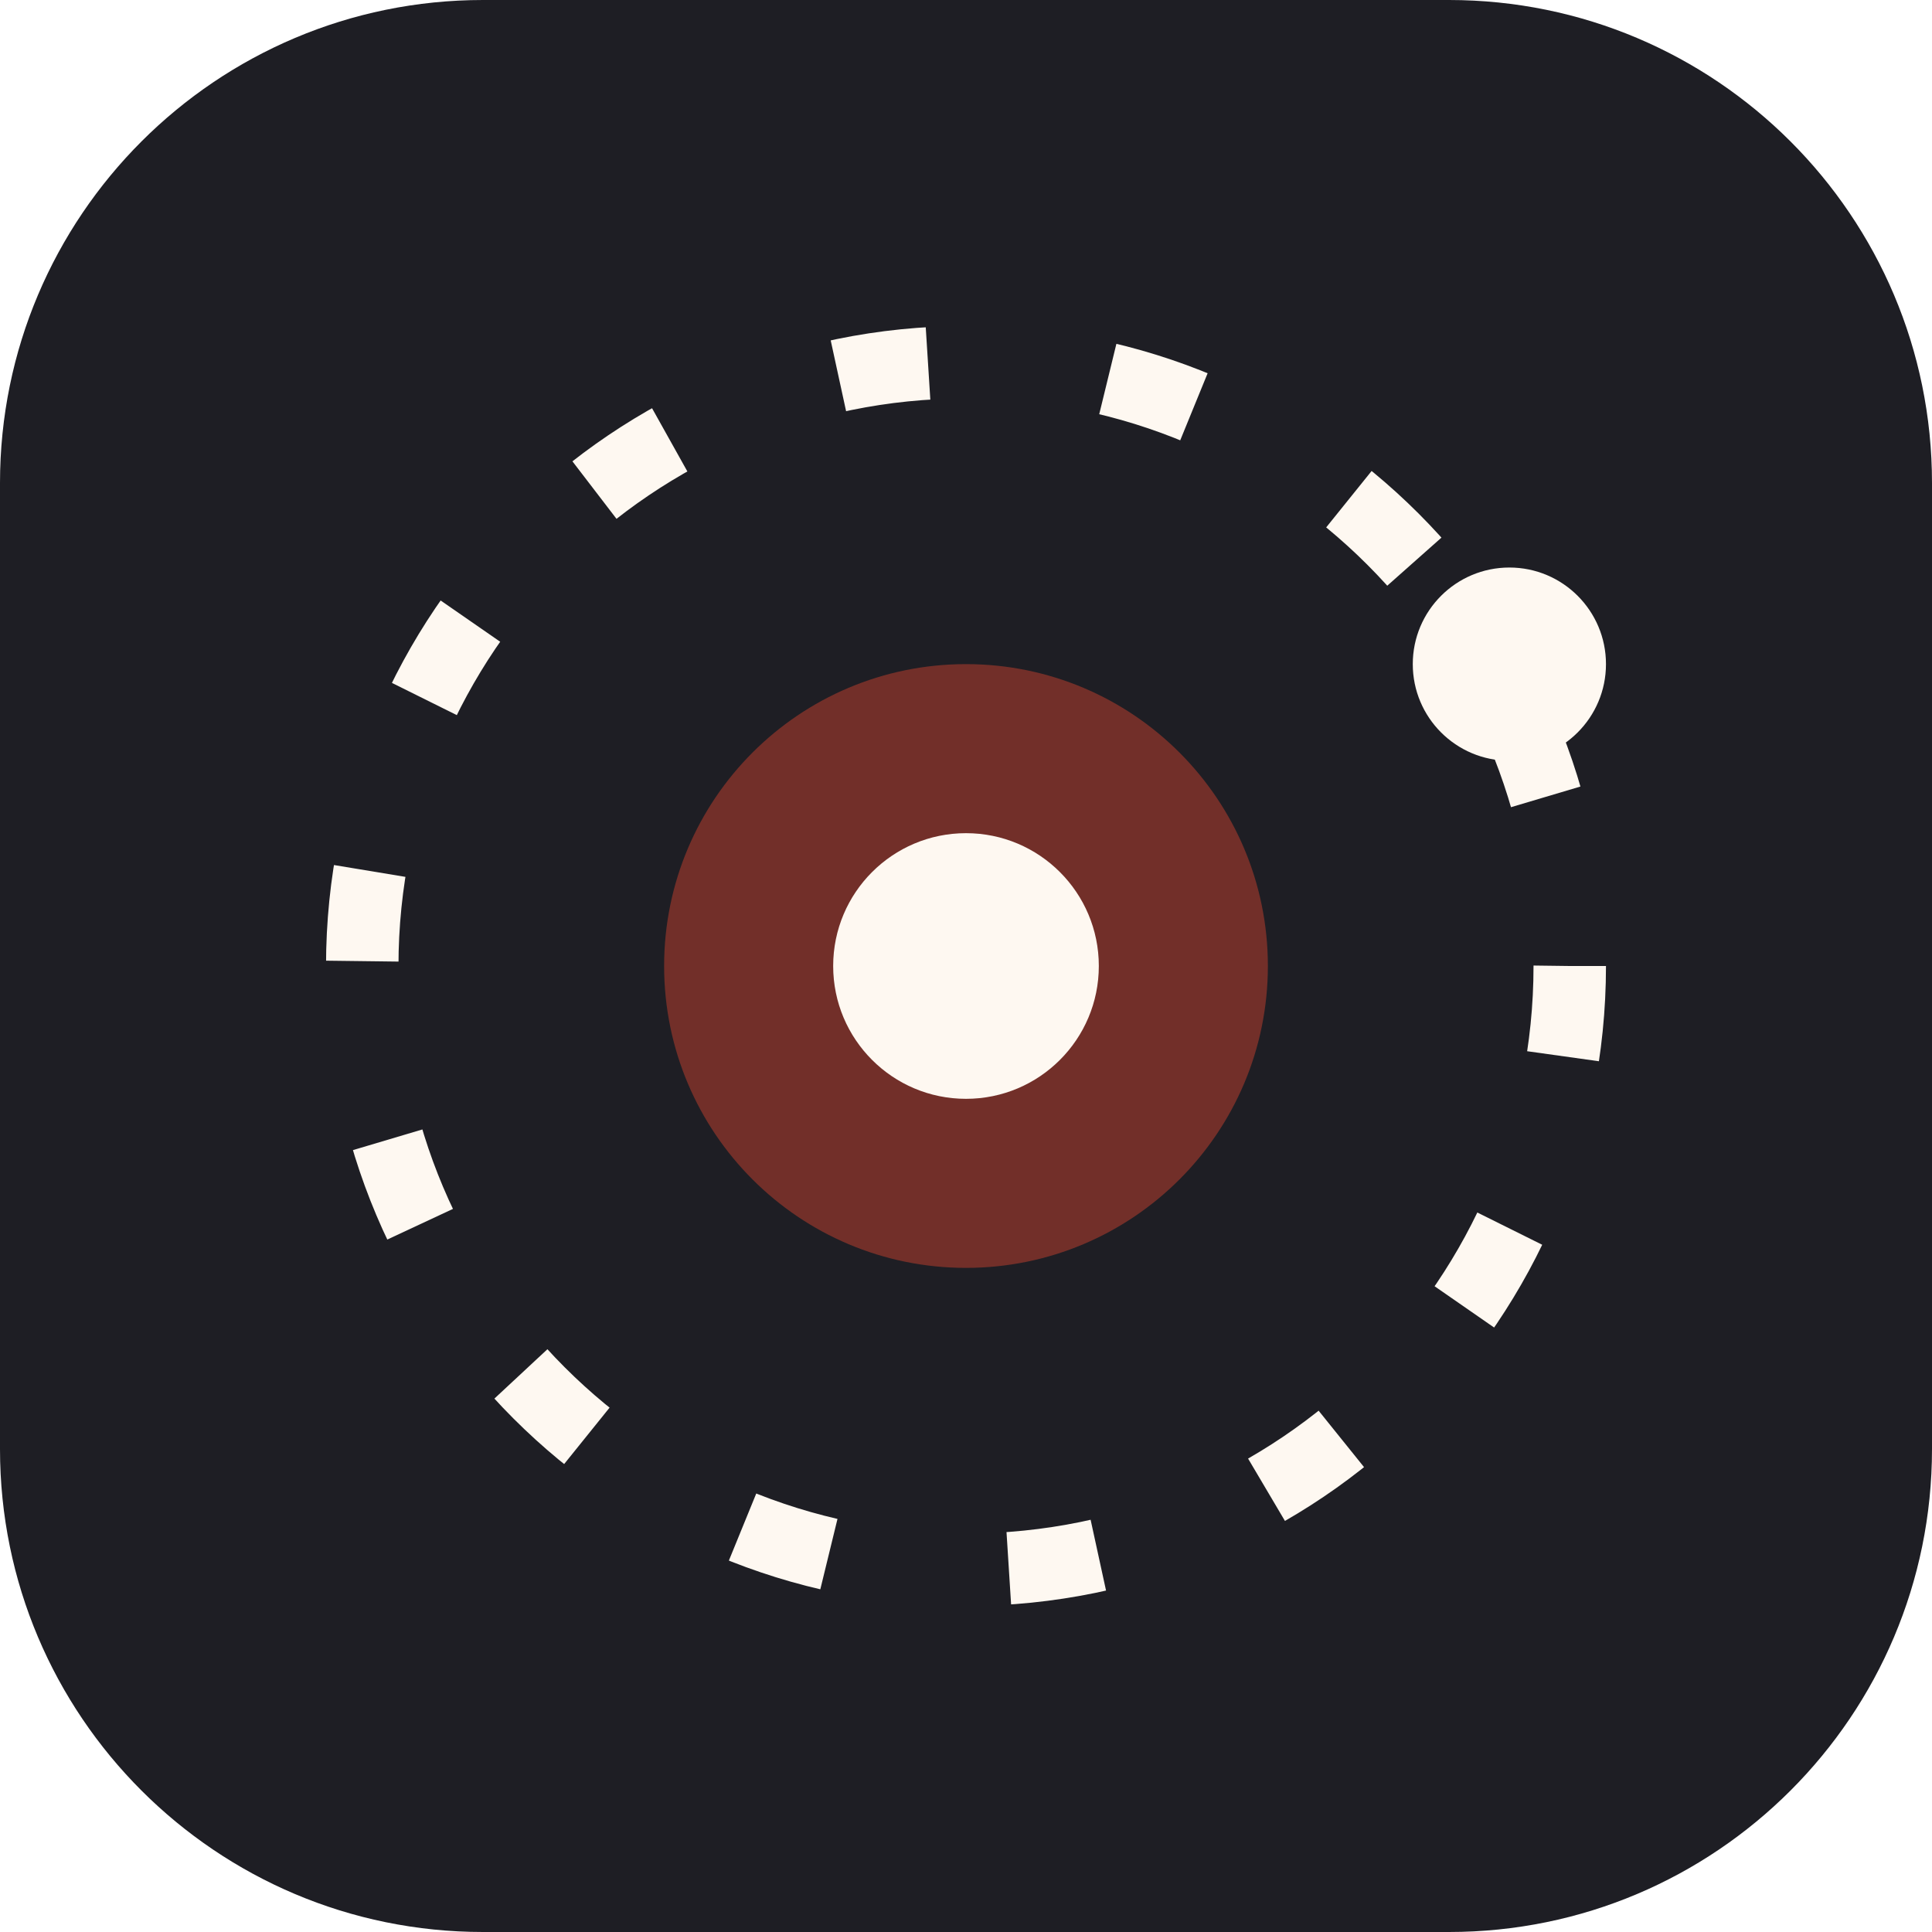
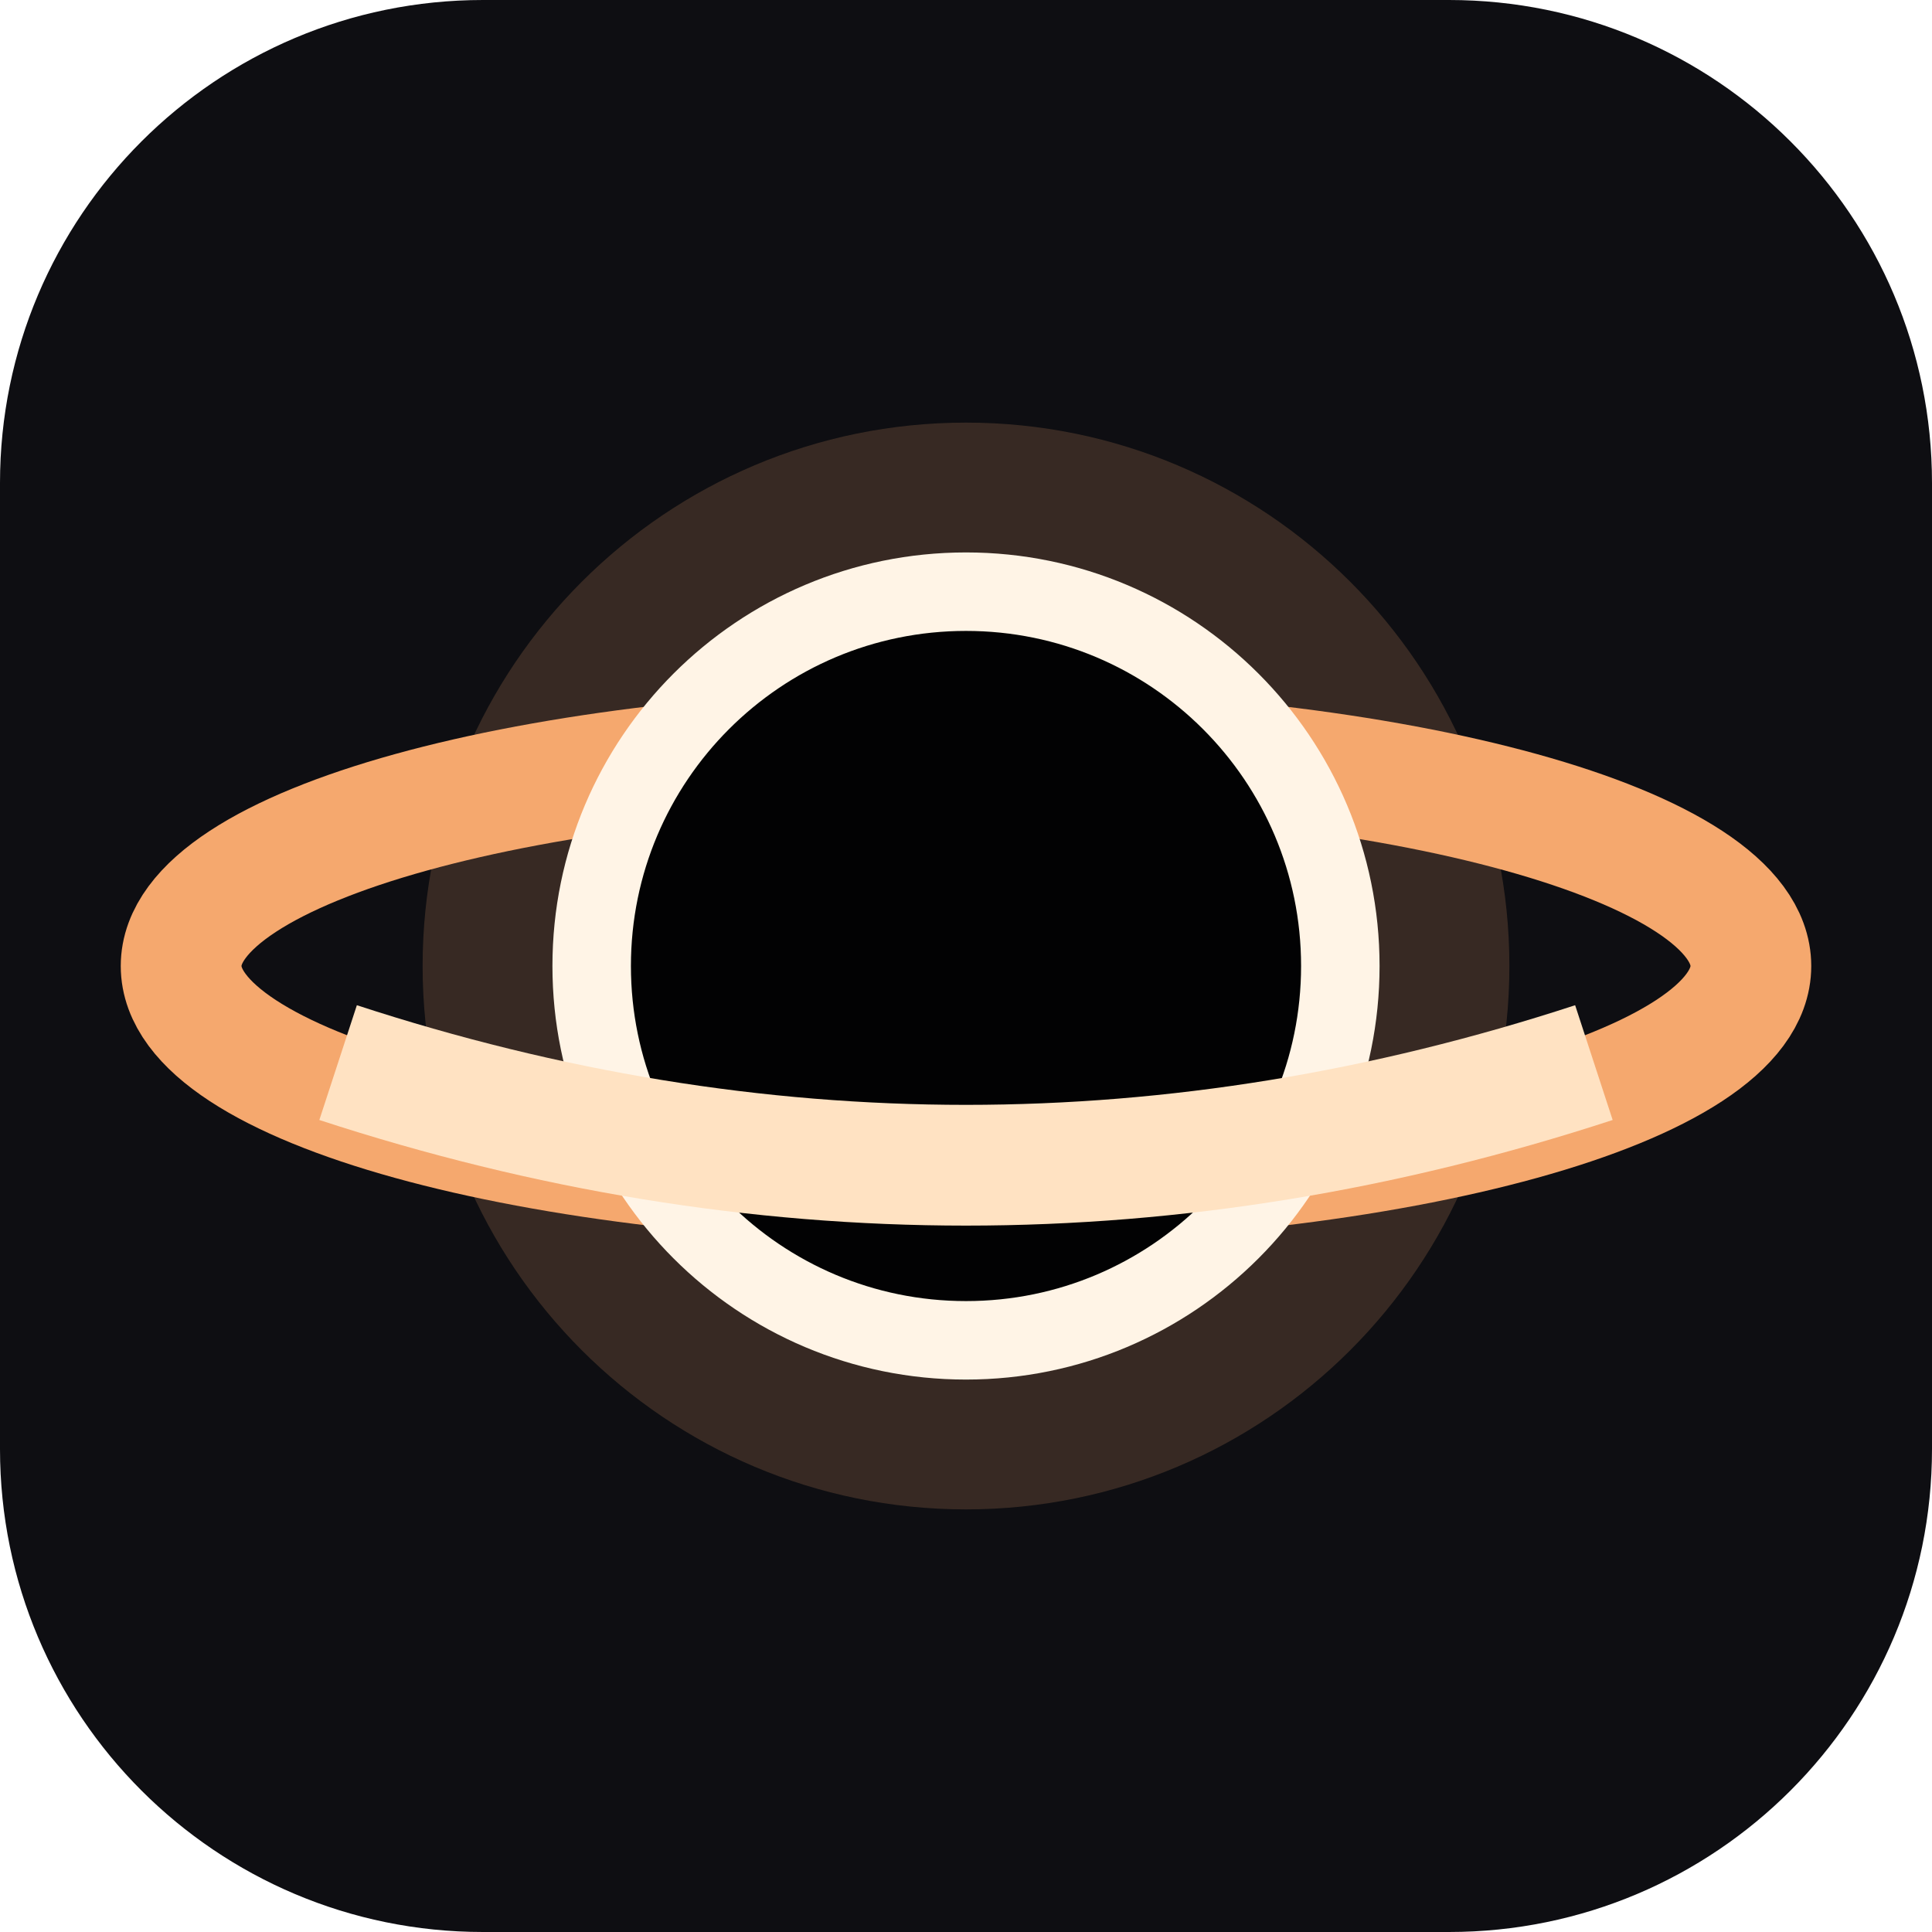
<svg xmlns="http://www.w3.org/2000/svg" viewBox="0 0 32 32">
-   <rect width="32" height="32" rx="8" fill="#1E1E24" />
-   <circle cx="16" cy="16" r="10" fill="none" stroke="#FEF8F1" stroke-width="1.2" stroke-dasharray="1.5 3" />
-   <circle cx="16" cy="16" r="5" fill="#D9442F" opacity=".45" />
-   <circle cx="16" cy="16" r="2.2" fill="#FEF8F1" />
-   <circle cx="25" cy="11" r="1.6" fill="#FEF8F1" />
+   <rect width="32" height="32" rx="8" fill="#0E0E12" />
+   <circle cx="16" cy="16" r="9" fill="#F5A86E" opacity=".18" />
+   <ellipse cx="16" cy="16" rx="13" ry="3.6" fill="none" stroke="#F5A86E" stroke-width="2" />
+   <circle cx="16" cy="16" r="6.2" fill="#020203" stroke="#FFF4E6" stroke-width="1.3" />
+   <path d="M5.6 17.6Q16 21 26.4 17.6" fill="none" stroke="#FFE2C2" stroke-width="2" />
</svg>
